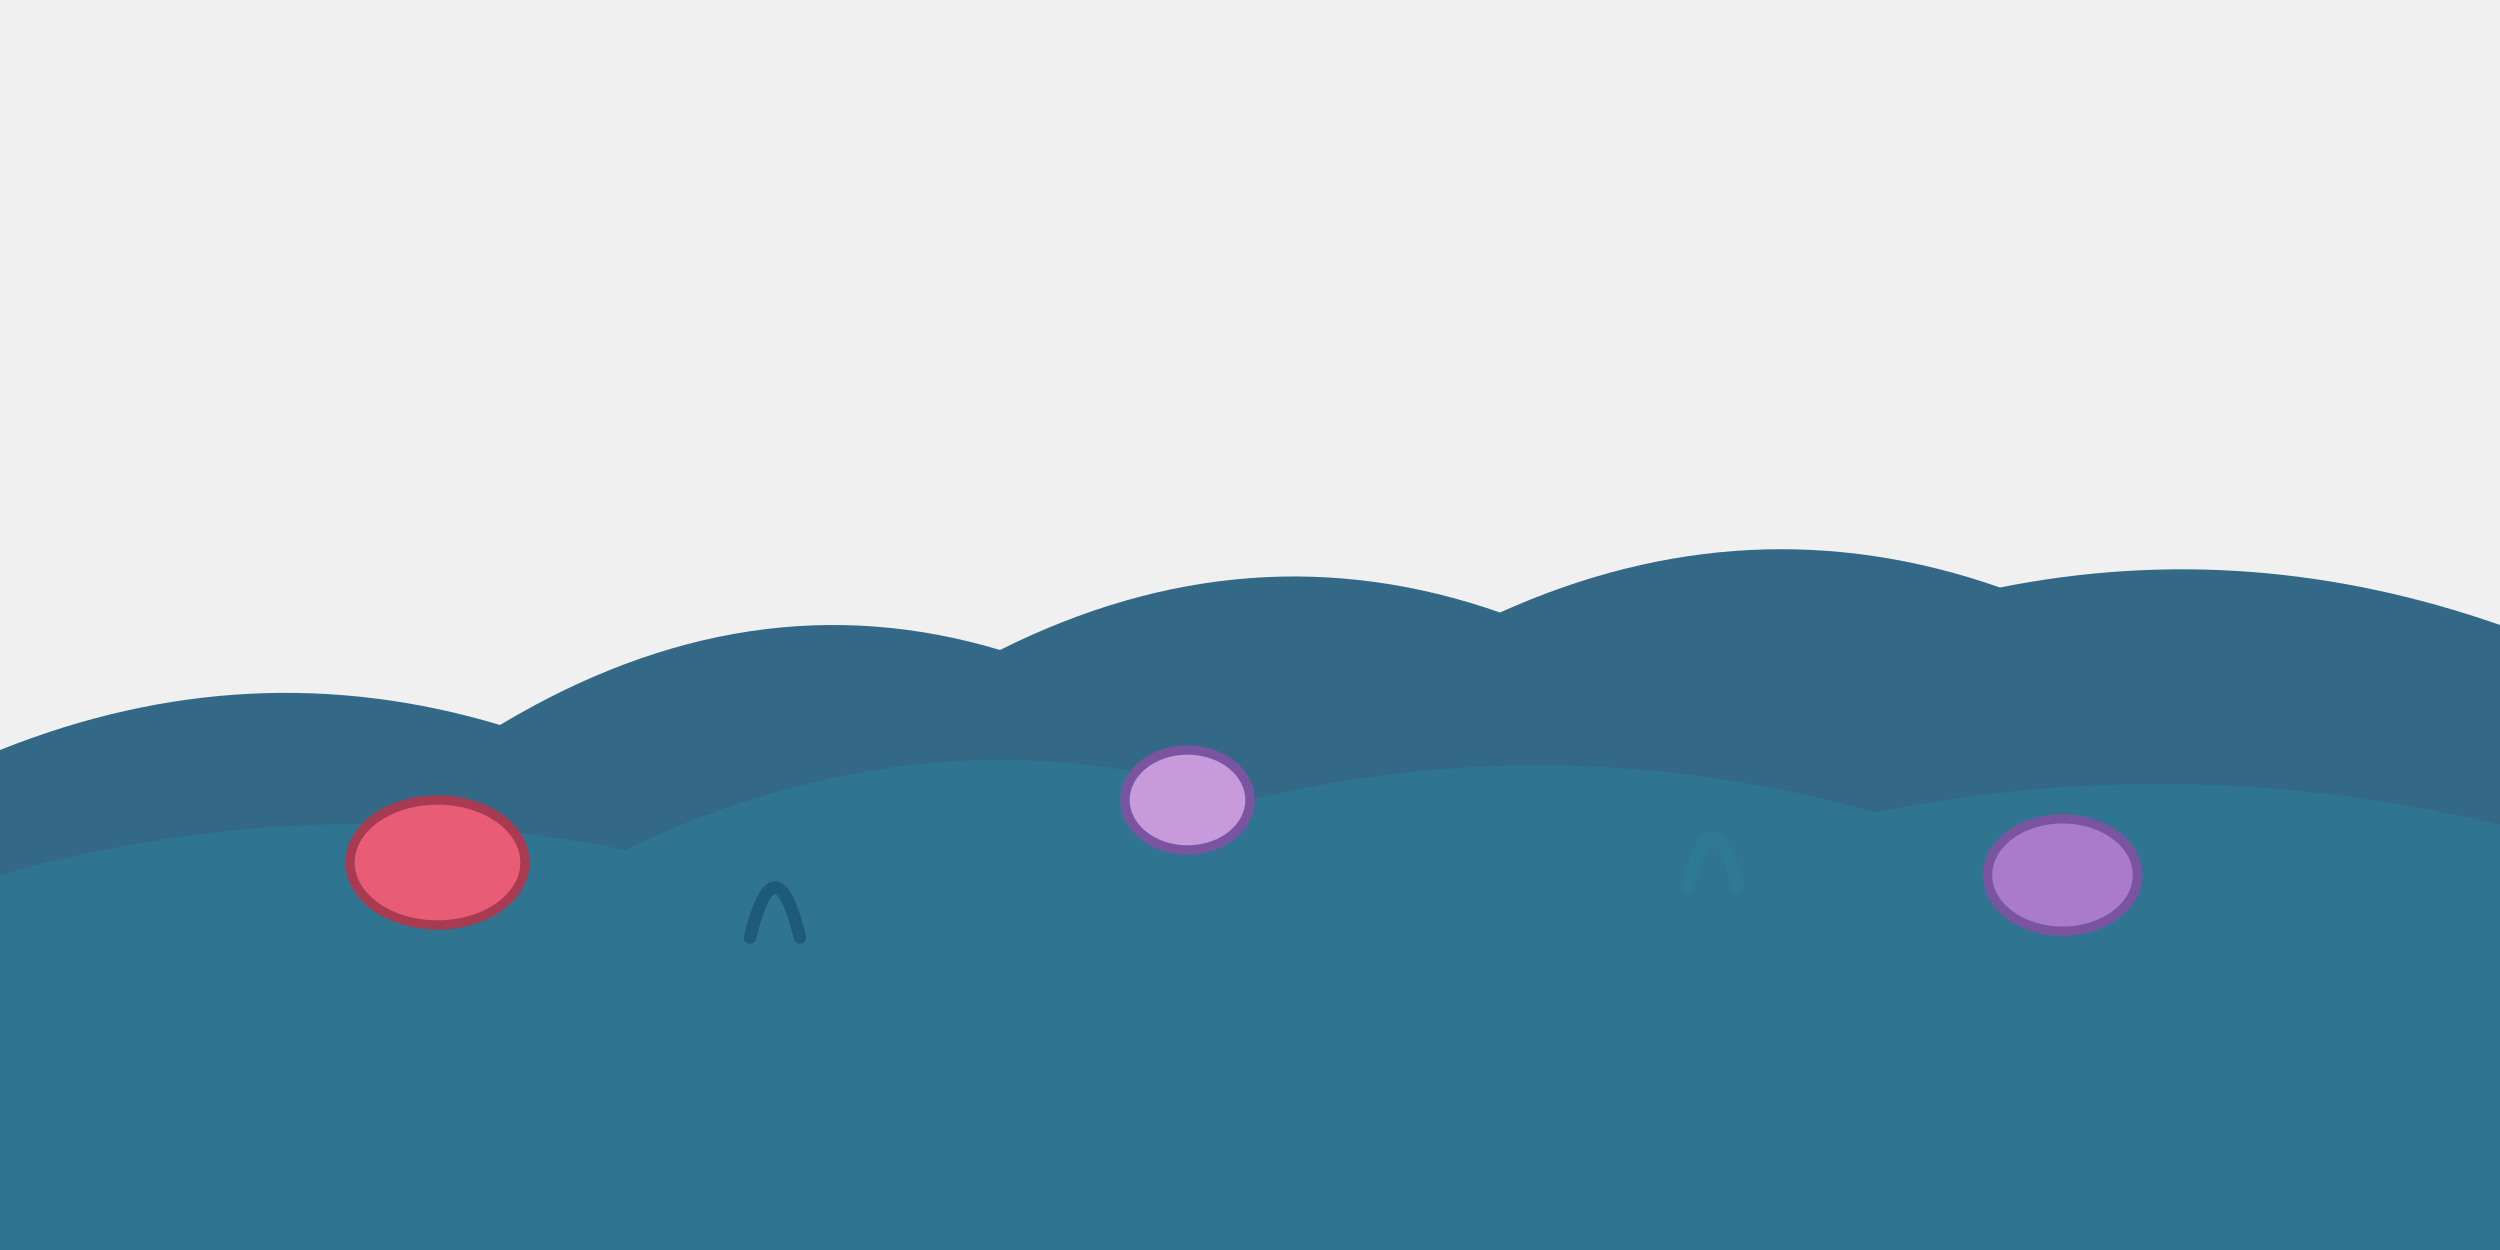
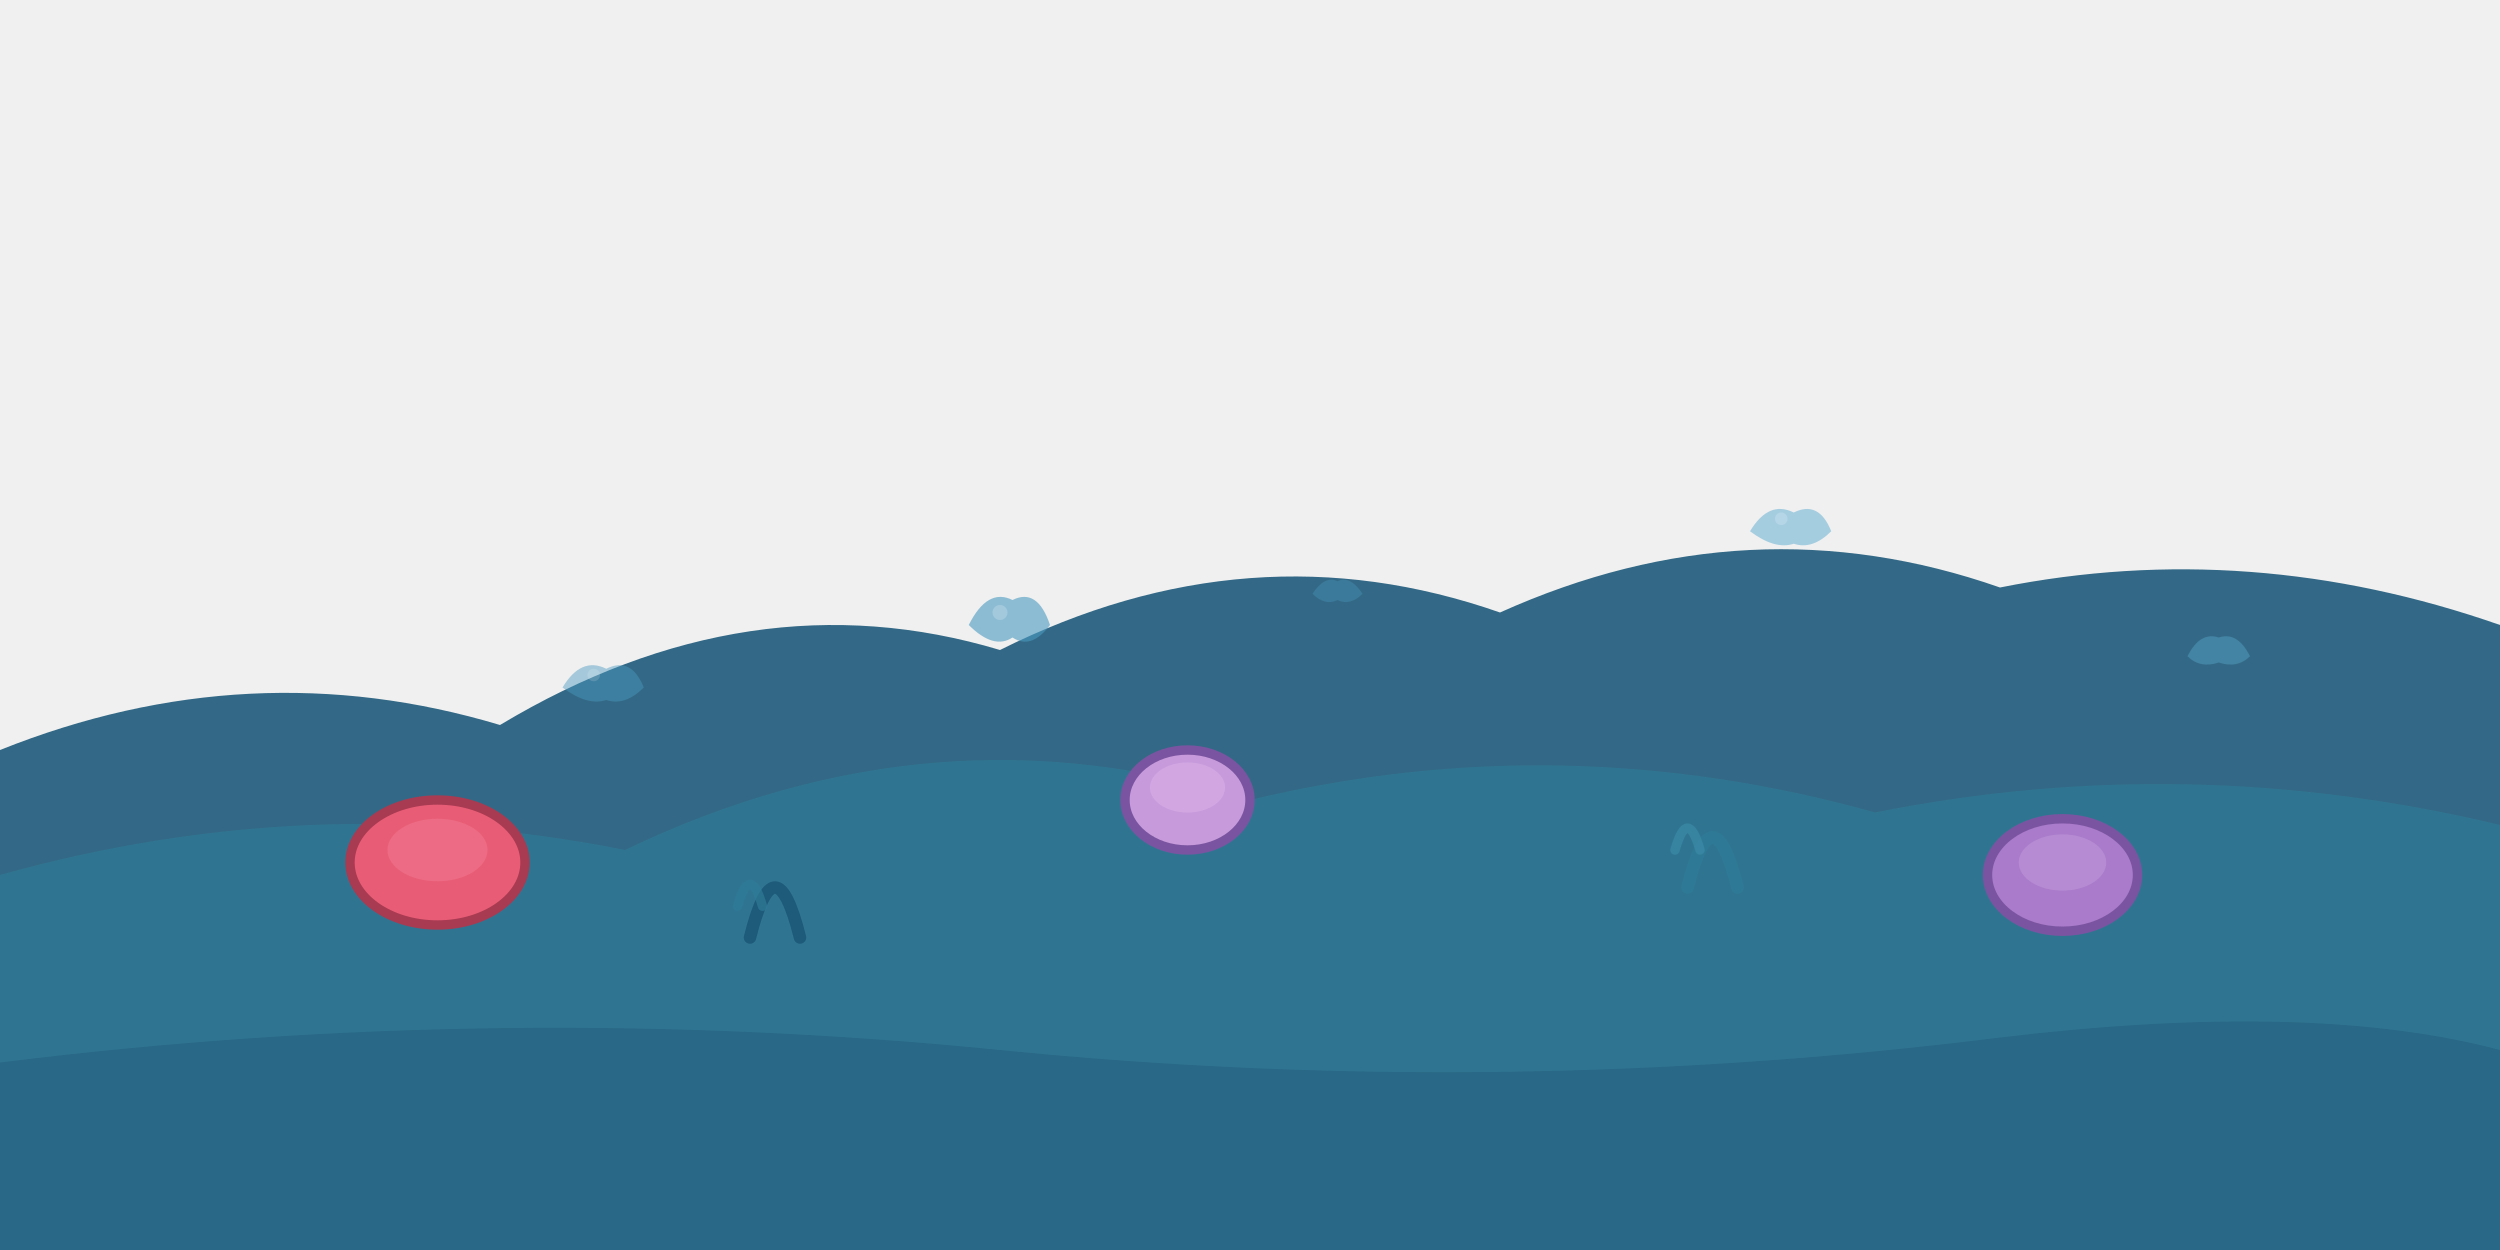
<svg xmlns="http://www.w3.org/2000/svg" viewBox="0 0 400 200">
  <g id="scene-reef-mid">
    <path d="M0 200 L0 120 Q40 104 80 116 Q120 92 160 104 Q200 84 240 98 Q280 80 320 94 Q360 86 400 100 L400 200 Z" fill="#1E5A7A" opacity="0.9" />
    <path d="M0 200 L0 140 Q50 126 100 136 Q150 112 200 128 Q250 116 300 130 Q350 120 400 132 L400 200 Z" fill="#2E7A96" opacity="0.75" />
+     <path d="M0 170 Q80 160 160 168 Q240 176 320 166 Q370 160 400 168 L400 200 L0 200 Z" fill="#1A4A6A" opacity="0.3" />
    <ellipse cx="70" cy="138" rx="14" ry="10" fill="#E85D75" stroke="#A83A52" stroke-width="1.5" />
+     <ellipse cx="70" cy="136" rx="8" ry="5" fill="#F27A94" opacity="0.5" />
    <ellipse cx="330" cy="140" rx="12" ry="9" fill="#A97BCA" stroke="#7A54A0" stroke-width="1.5" />
+     <ellipse cx="330" cy="138" rx="7" ry="4.5" fill="#C49BDB" opacity="0.5" />
    <ellipse cx="190" cy="128" rx="10" ry="8" fill="#C79BDB" stroke="#7A54A0" stroke-width="1.5" />
+     <ellipse cx="190" cy="126" rx="6" ry="4" fill="#DDB3E8" opacity="0.5" />
    <path d="M120 150 Q124 134 128 150" fill="none" stroke="#1E5A7A" stroke-width="2" stroke-linecap="round" />
+     <path d="M118 145 Q120 138 122 145" fill="none" stroke="#2E7A96" stroke-width="1.5" stroke-linecap="round" opacity="0.7" />
    <path d="M270 142 Q274 126 278 142" fill="none" stroke="#2E7A96" stroke-width="2" stroke-linecap="round" />
+     <path d="M268 136 Q270 129 272 136" fill="none" stroke="#3A8AA6" stroke-width="1.5" stroke-linecap="round" opacity="0.7" />
+     <path d="M155 100 Q158 94 162 96 Q166 94 168 100 Q165 104 162 102 Q159 104 155 100Z" fill="#4A9ABF" opacity="0.6" />
+     <path d="M280 85 Q283 80 287 82 Q291 80 293 85 Q290 88 287 87 Q284 88 280 85Z" fill="#5AAACF" opacity="0.5" />
+     <path d="M90 110 Q93 105 97 107 Q101 105 103 110 Q100 113 97 112 Q94 113 90 110Z" fill="#4A9ABF" opacity="0.45" />
+     <path d="M350 105 Q352 101 355 102 Q358 101 360 105 Q358 107 355 106 Q352 107 350 105Z" fill="#5AAACF" opacity="0.4" />
+     <path d="M210 95 Q212 92 214 93 Q216 92 218 95 Q216 97 214 96 Q212 97 210 95Z" fill="#4A9ABF" opacity="0.35" />
+     <circle cx="160" cy="98" r="1.2" fill="#FFFFFF" opacity="0.2" />
+     <circle cx="285" cy="83" r="1" fill="#FFFFFF" opacity="0.18" />
+     <circle cx="95" cy="108" r="1" fill="#FFFFFF" opacity="0.15" />
  </g>
</svg>
